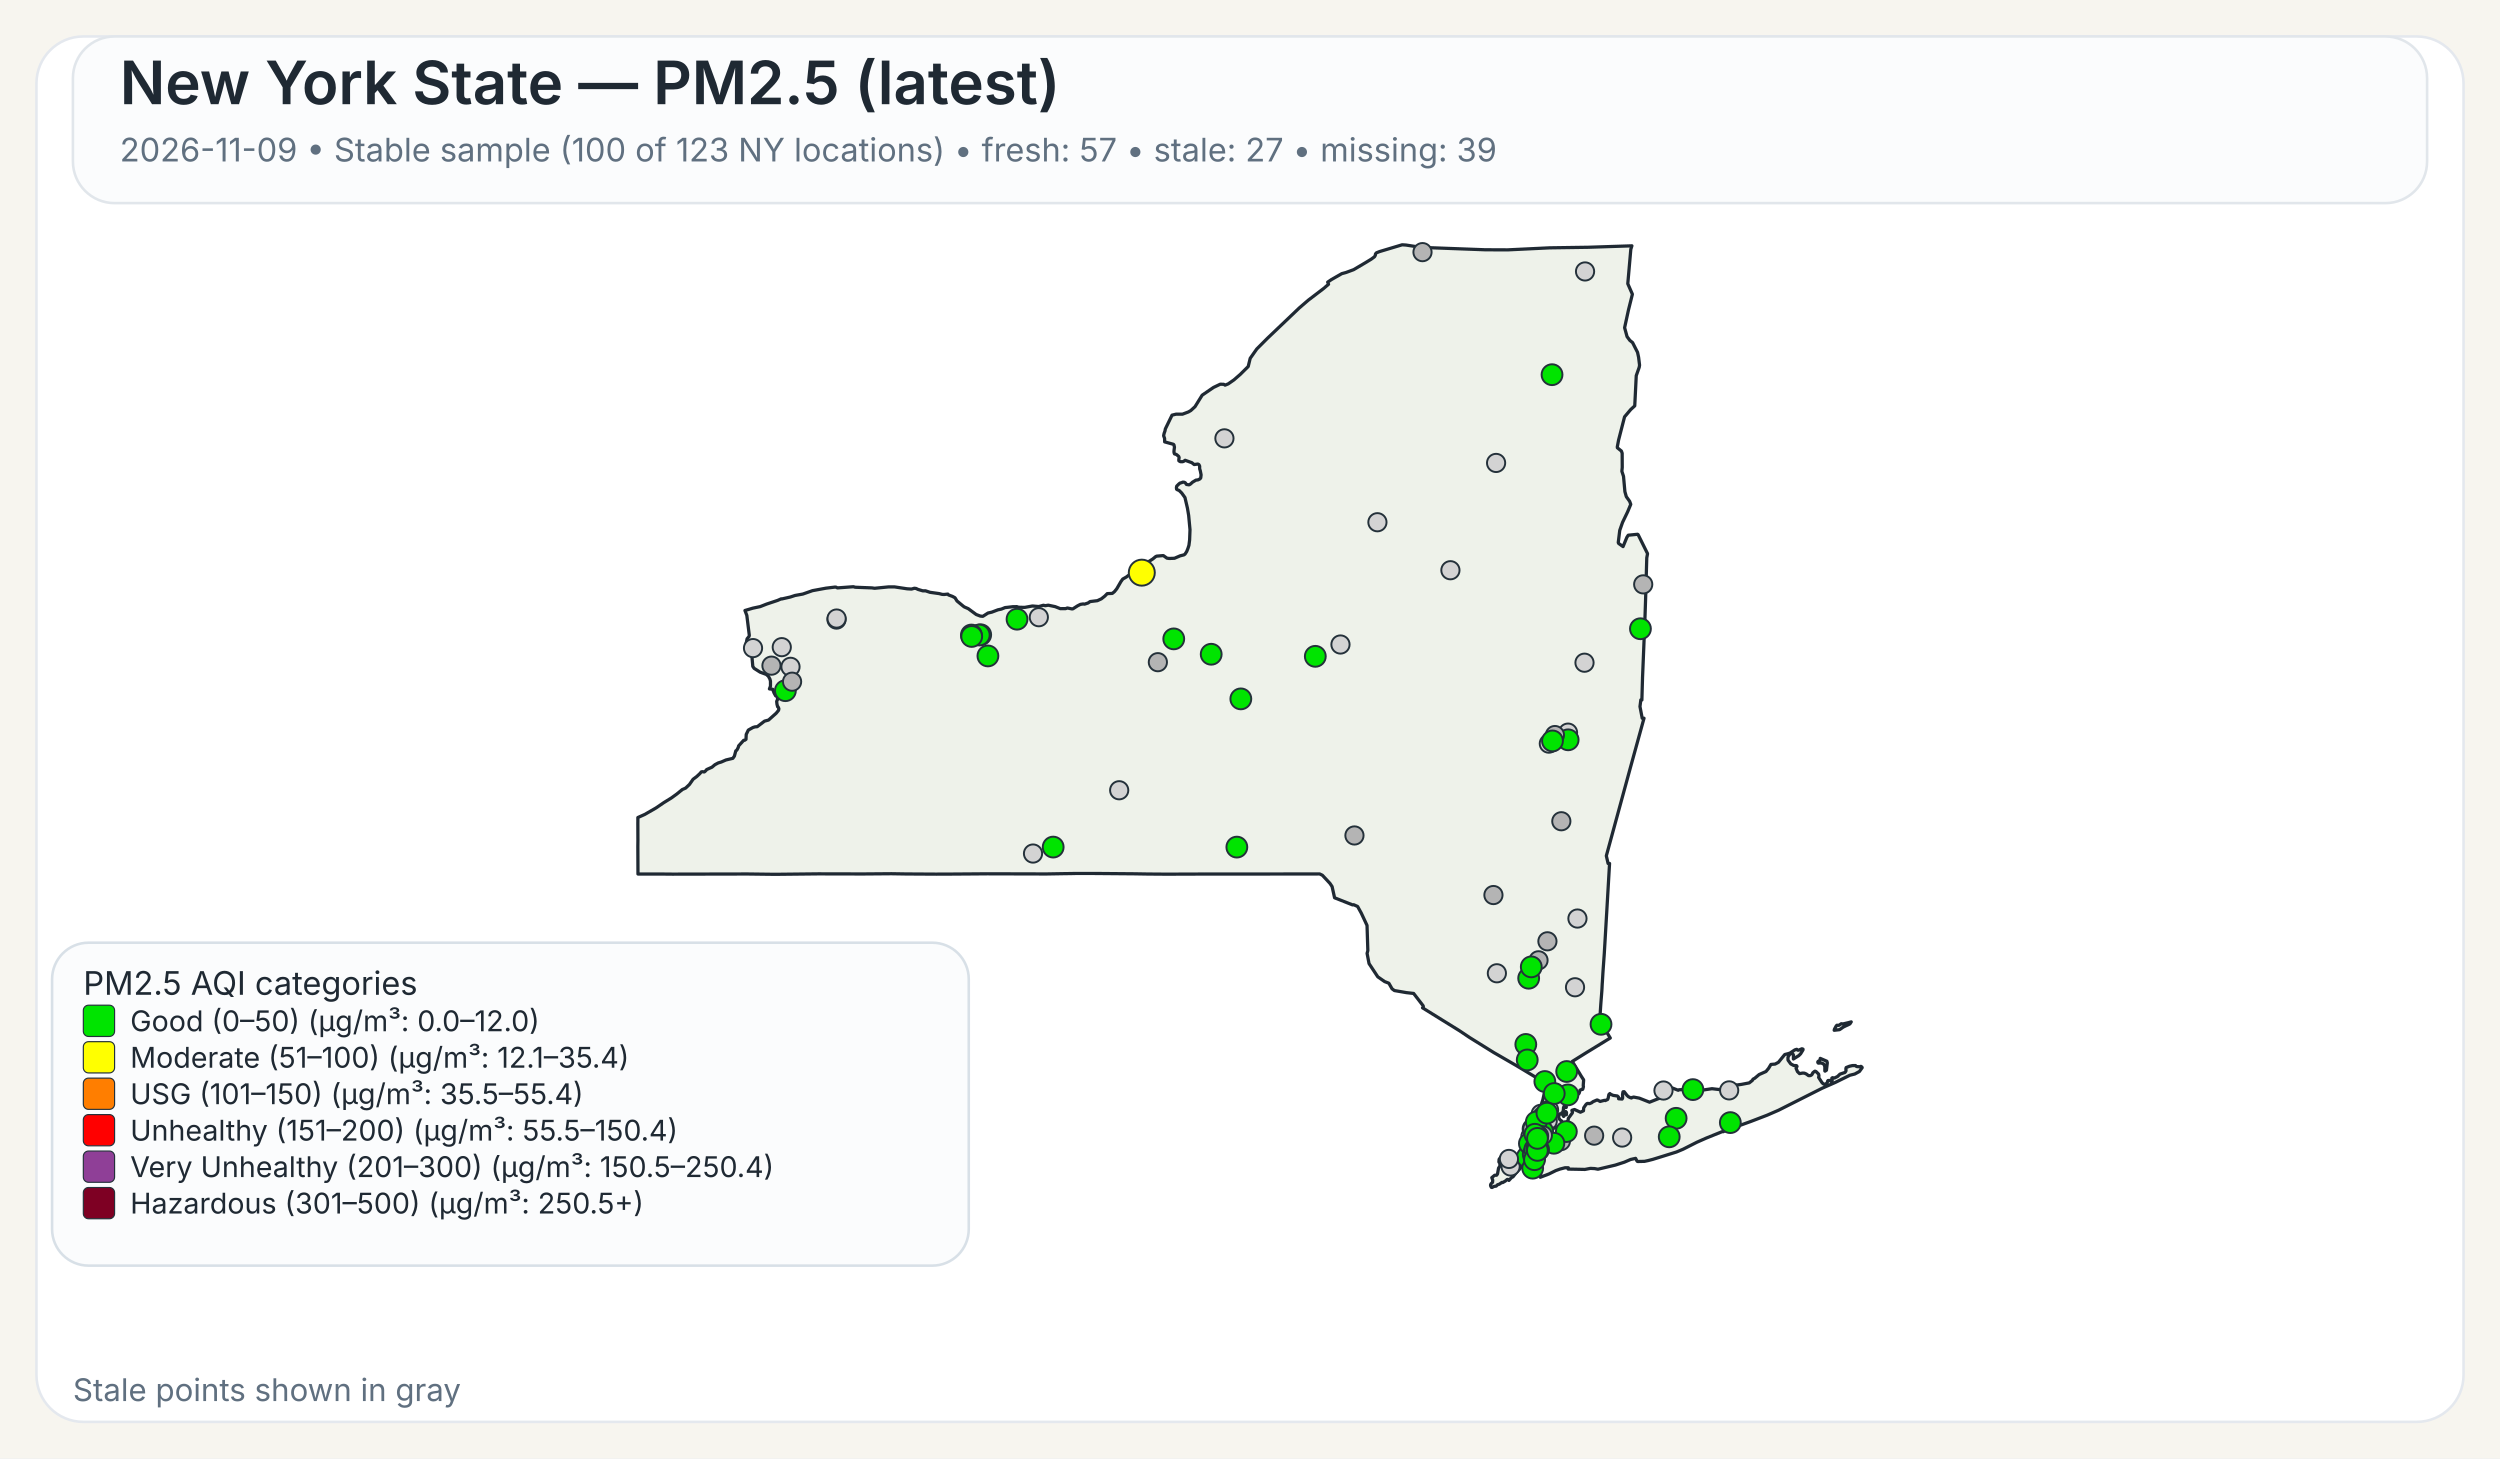
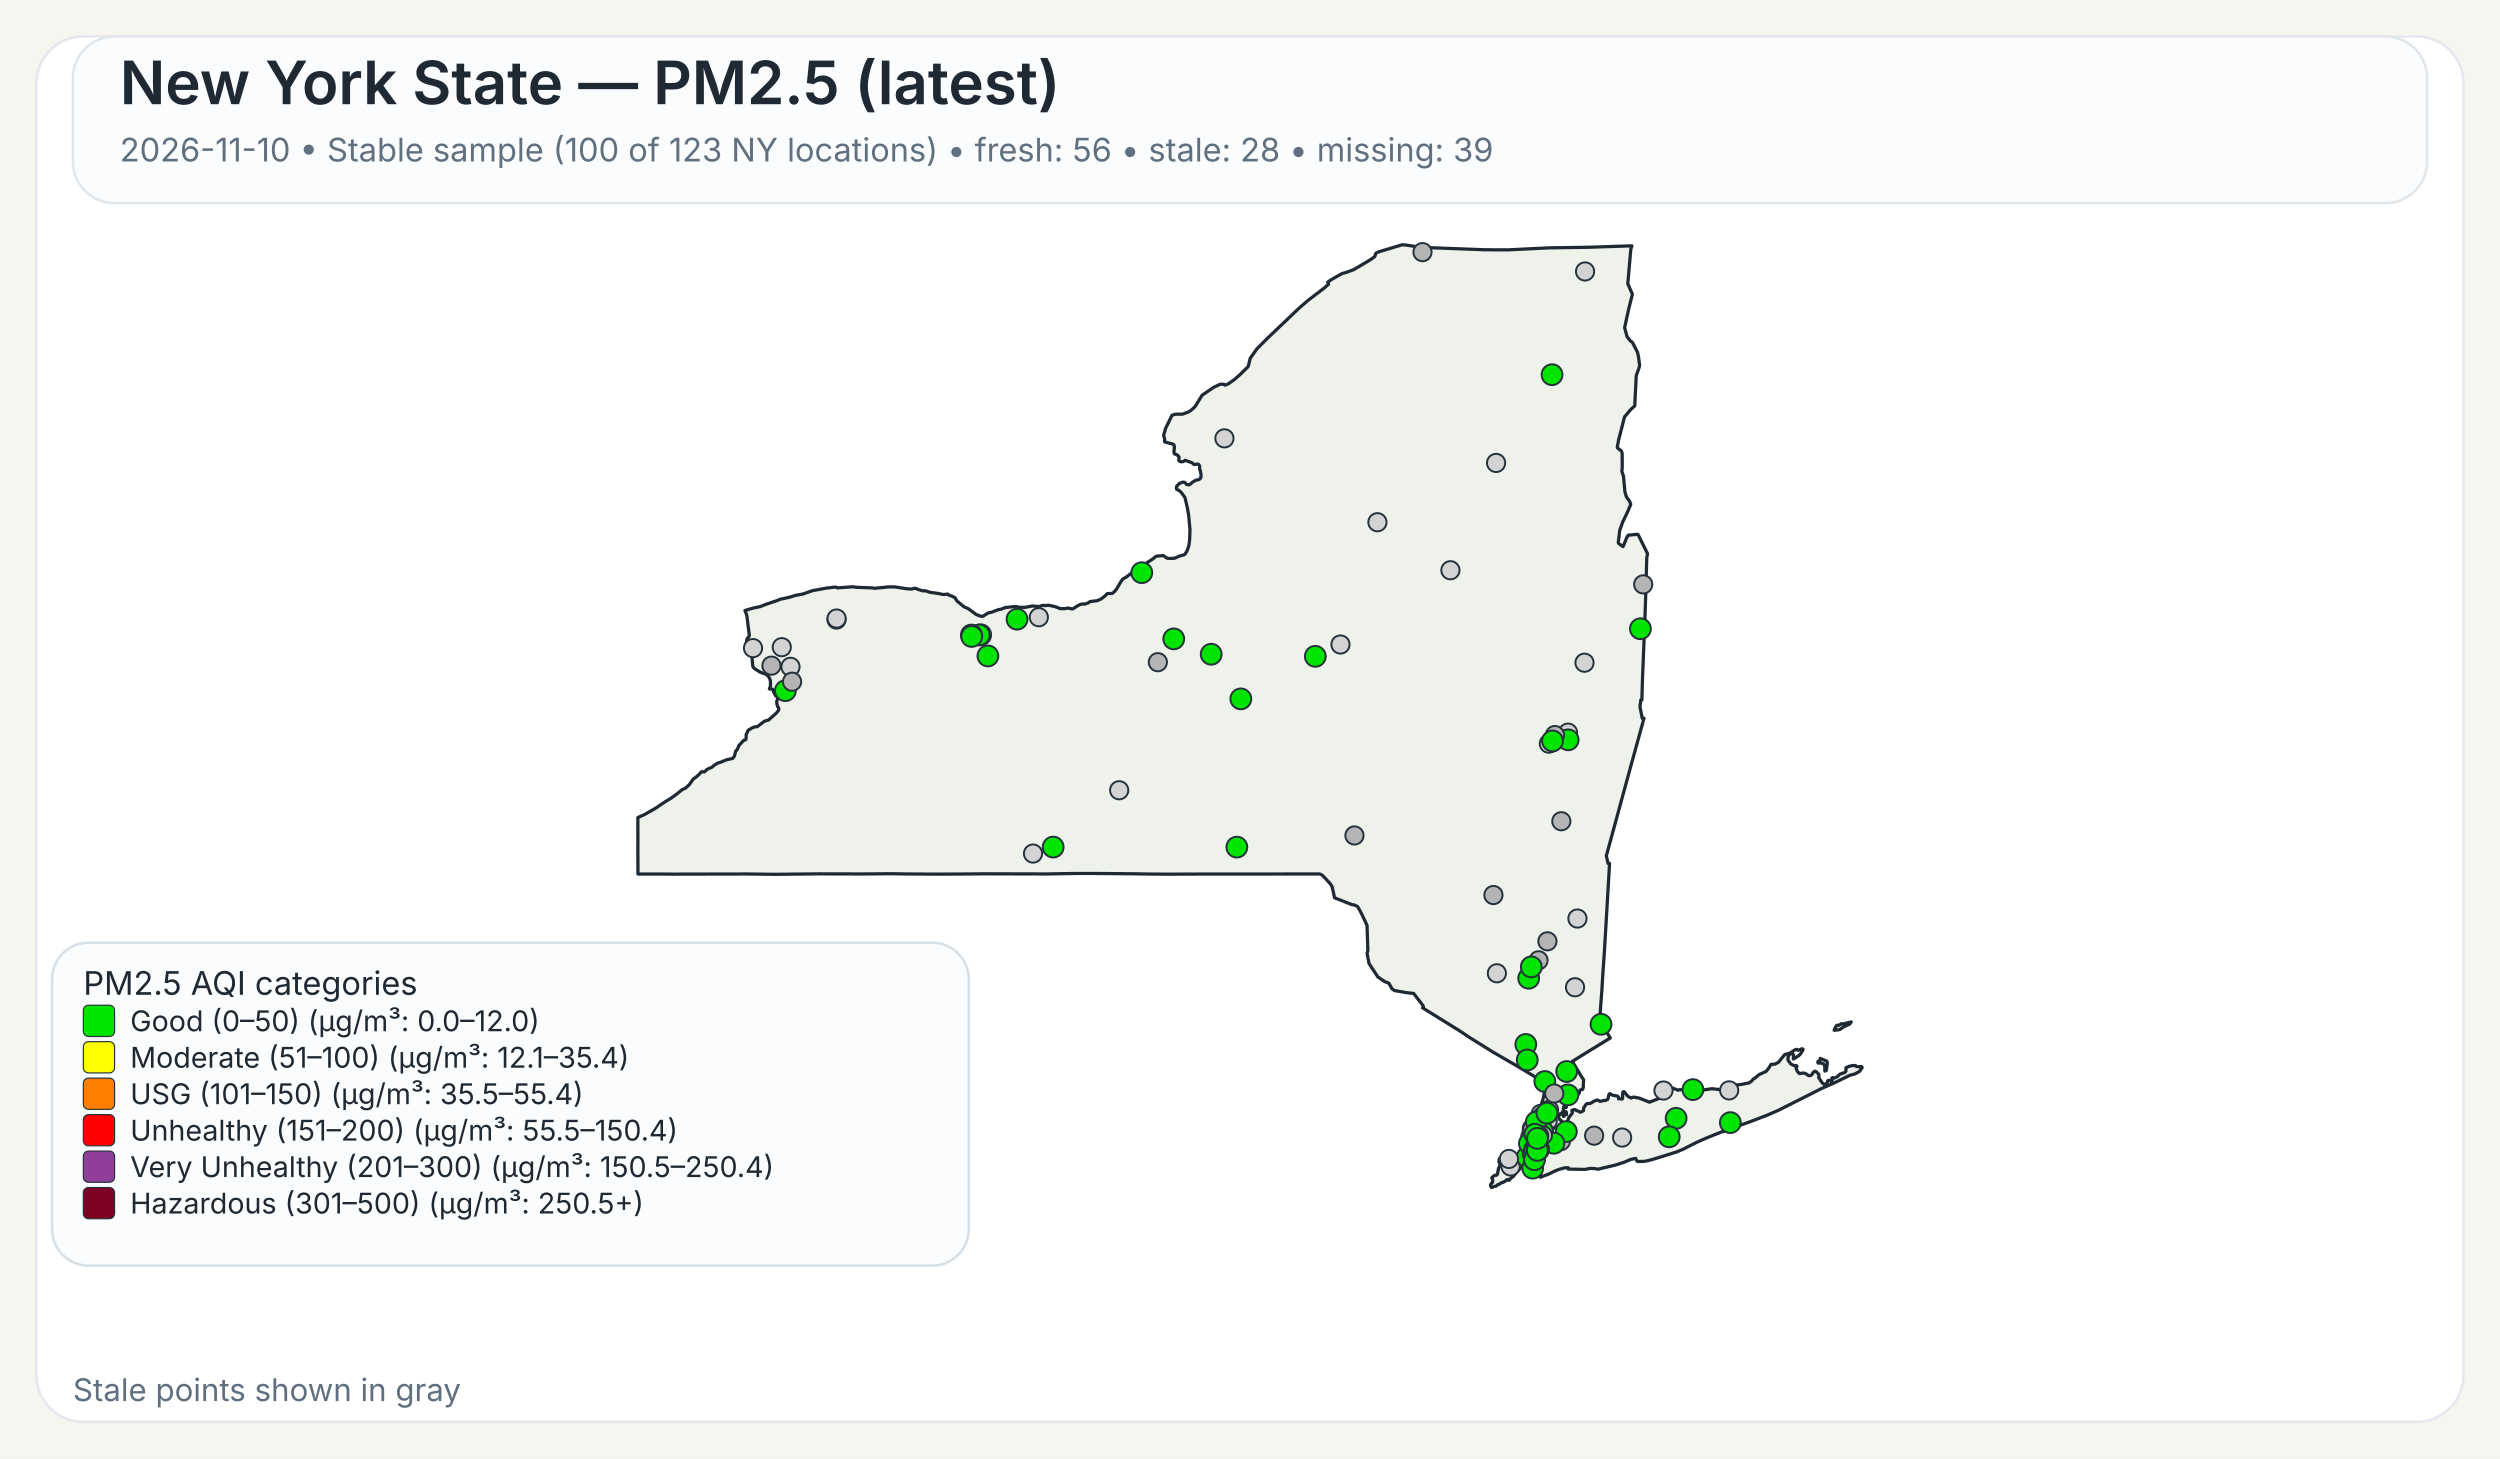
<svg xmlns="http://www.w3.org/2000/svg" width="960" height="560">
  <rect x="0" y="0" width="960" height="560" fill="#F7F5EF" />
  <rect x="14" y="14" width="932" height="532" rx="18" ry="18" fill="#FFFFFF" stroke="#E4E8EE" stroke-width="1" />
  <rect x="28" y="14" width="904" height="64" rx="16" ry="16" fill="#FBFCFD" stroke="#E1E6EB" stroke-width="1" />
  <text x="46" y="40" font-family="Public Sans, Inter, Aptos, Segoe UI, Arial, sans-serif" font-size="23" font-weight="600" fill="#1F2933">New York State — PM2.5 (latest)</text>
-   <text x="46" y="62" font-family="Public Sans, Inter, Aptos, Segoe UI, Arial, sans-serif" font-size="12.5" font-weight="400" fill="#607080">2026-11-09 • Stable sample (100 of 123 NY locations) • fresh: 57 • stale: 27 • missing: 39</text>
+   <text x="46" y="62" font-family="Public Sans, Inter, Aptos, Segoe UI, Arial, sans-serif" font-size="12.5" font-weight="400" fill="#607080">2026-11-10 • Stable sample (100 of 123 NY locations) • fresh: 56 • stale: 28 • missing: 39</text>
  <path d="M601.06,426.90 L601.23,426.83 L601.48,427.07 L601.55,427.32 L601.50,428.06 L601.28,428.08 L601.08,427.81 L601.04,427.27 L601.06,426.90 Z" fill="#EEF2EA" stroke="#1F2933" stroke-width="1.25" stroke-linejoin="round" />
  <path d="M585.16,439.66 L585.21,439.61 L585.24,439.63 L585.33,439.75 L585.00,440.50 L584.94,440.59 L584.83,440.54 L584.77,440.43 L584.80,440.38 L585.16,439.66 Z" fill="#EEF2EA" stroke="#1F2933" stroke-width="1.25" stroke-linejoin="round" />
  <path d="M579.00,452.87 L578.74,452.93 L578.02,453.54 L577.00,454.12 L576.75,454.04 L575.70,454.75 L575.07,454.93 L574.52,455.48 L573.72,455.58 L572.92,456.00 L572.71,455.95 L572.45,455.50 L572.36,455.05 L572.56,454.57 L573.14,454.01 L573.21,453.18 L572.85,452.21 L573.97,451.28 L574.68,451.28 L575.04,450.81 L575.45,448.53 L575.88,447.92 L575.97,447.53 L575.92,446.38 L575.63,446.32 L575.58,446.12 L575.66,445.16 L576.32,444.30 L576.87,444.03 L577.23,444.07 L577.46,444.30 L578.49,444.56 L580.44,444.30 L582.44,443.79 L583.07,443.83 L583.44,444.38 L583.57,445.77 L584.00,446.72 L584.43,447.38 L584.07,448.20 L583.53,448.95 L582.19,450.36 L580.96,451.93 L580.89,451.88 L580.35,452.27 L579.42,453.28 L579.25,452.99 L579.00,452.87 Z" fill="#EEF2EA" stroke="#1F2933" stroke-width="1.25" stroke-linejoin="round" />
  <path d="M698.65,407.28 L698.89,406.98 L698.98,406.42 L701.51,407.51 L701.69,408.12 L701.35,410.97 L700.83,411.31 L700.74,411.25 L700.74,409.57 L700.38,408.71 L700.19,408.52 L699.35,408.18 L698.24,408.24 L698.08,408.08 L698.02,407.81 L698.15,407.57 L698.65,407.28 Z" fill="#EEF2EA" stroke="#1F2933" stroke-width="1.25" stroke-linejoin="round" />
  <path d="M709.87,392.68 L710.87,392.40 L710.37,393.17 L709.71,393.51 L708.74,393.94 L707.77,394.42 L706.83,395.10 L706.37,395.39 L704.33,395.63 L704.44,395.18 L704.77,394.57 L705.12,393.94 L705.39,393.69 L706.11,393.74 L707.05,393.11 L707.70,393.19 L709.32,392.81 L709.87,392.68 Z" fill="#EEF2EA" stroke="#1F2933" stroke-width="1.25" stroke-linejoin="round" />
  <path d="M601.43,424.75 L601.44,424.82 L601.44,424.87 L601.44,424.97 L601.48,425.16 L601.44,425.24 L601.21,425.31 L600.95,425.08 L600.95,424.92 L601.10,424.88 L601.13,424.65 L601.23,424.58 L601.37,424.64 L601.42,424.70 L601.43,424.75 Z" fill="#EEF2EA" stroke="#1F2933" stroke-width="1.25" stroke-linejoin="round" />
  <path d="M623.05,163.10 L621.53,169.00 L621.04,171.61 L621.07,171.95 L622.62,173.20 L622.91,174.06 L622.94,179.46 L622.80,180.98 L623.43,182.92 L623.96,188.79 L624.50,190.70 L624.50,190.71 L625.79,192.51 L626.21,193.67 L625.60,195.12 L625.01,196.54 L623.06,200.59 L622.75,201.47 L621.98,203.67 L621.41,208.34 L621.56,208.68 L623.25,209.89 L624.72,206.33 L625.25,205.52 L628.84,205.16 L629.06,205.34 L632.45,212.18 L632.66,212.61 L632.36,214.21 L632.03,225.74 L632.03,225.80 L632.02,226.34 L632.00,227.05 L631.90,230.25 L631.64,238.09 L631.03,253.00 L630.74,259.97 L630.73,260.06 L630.73,260.23 L630.48,268.80 L630.08,268.74 L629.75,271.32 L630.61,275.80 L631.30,275.80 L628.80,284.88 L626.09,294.70 L622.63,307.38 L616.83,328.64 L617.50,331.57 L618.07,331.57 L617.02,349.62 L617.02,349.66 L616.71,354.88 L616.28,362.25 L616.04,366.27 L615.53,373.42 L615.30,377.22 L615.29,377.28 L615.29,377.35 L615.28,377.44 L615.28,377.49 L615.27,377.53 L615.19,379.03 L615.19,379.14 L615.18,379.18 L615.18,379.35 L615.17,379.49 L615.12,380.31 L615.09,380.73 L615.08,380.89 L614.72,385.46 L614.66,386.30 L614.29,391.98 L618.35,398.60 L616.75,399.56 L616.45,399.75 L610.52,403.39 L609.46,404.03 L609.01,404.31 L603.77,407.58 L605.77,410.89 L606.19,411.58 L606.62,412.29 L607.18,413.23 L608.08,414.62 L608.12,414.70 L607.96,416.83 L608.04,417.28 L607.81,418.17 L607.68,418.35 L607.54,418.27 L606.73,418.62 L606.42,419.73 L606.23,420.03 L605.55,420.48 L604.13,421.08 L603.54,421.65 L602.05,422.64 L600.59,424.82 L600.46,425.17 L600.38,425.37 L600.34,426.13 L600.15,426.98 L600.19,427.32 L600.39,427.51 L600.54,427.87 L600.54,428.09 L600.53,428.27 L600.60,428.55 L600.51,428.65 L600.44,428.71 L600.35,428.62 L600.18,428.29 L600.01,427.93 L600.10,427.54 L599.94,427.19 L599.85,427.21 L599.64,427.48 L599.51,427.81 L599.07,427.70 L598.72,427.92 L598.55,428.85 L598.57,429.17 L598.77,429.63 L599.21,430.17 L599.64,430.41 L600.31,431.59 L600.59,432.07 L600.90,432.04 L601.36,431.60 L601.36,431.60 L602.21,429.98 L602.19,429.51 L603.74,427.42 L603.84,427.11 L603.60,426.42 L603.67,426.33 L604.61,426.05 L606.88,427.09 L607.17,426.96 L608.05,426.54 L608.14,425.40 L608.93,424.24 L609.36,423.80 L609.77,423.70 L610.33,423.82 L611.26,423.43 L611.66,423.07 L613.16,422.42 L613.38,422.39 L614.46,422.95 L616.17,422.51 L616.43,422.62 L617.32,422.20 L617.49,421.82 L617.52,421.77 L617.81,420.28 L618.19,419.93 L618.22,419.96 L618.50,420.18 L618.60,420.26 L618.84,420.36 L619.48,420.63 L619.66,420.66 L619.90,420.69 L620.59,420.79 L621.03,420.85 L621.08,420.86 L621.49,421.26 L621.50,421.39 L621.55,421.93 L622.90,422.03 L623.09,421.64 L623.06,420.27 L623.21,419.33 L623.28,419.23 L623.69,419.22 L624.78,420.64 L625.29,421.11 L626.07,421.51 L626.50,421.62 L626.59,421.46 L627.35,421.28 L629.51,421.69 L629.51,421.69 L633.42,423.24 L638.19,421.34 L638.36,420.84 L638.45,419.18 L638.68,418.35 L640.49,417.89 L642.20,417.80 L644.45,418.67 L644.65,418.48 L647.29,418.32 L649.72,418.35 L652.18,418.65 L653.70,418.61 L657.40,418.06 L660.48,418.42 L661.32,417.62 L664.03,416.80 L665.53,416.46 L666.97,416.64 L668.73,416.40 L671.71,415.83 L672.90,414.88 L673.16,414.40 L673.82,414.05 L675.50,412.63 L678.13,411.46 L679.12,410.27 L680.04,408.74 L681.66,408.60 L682.91,407.93 L685.34,404.94 L686.69,404.59 L687.35,404.38 L689.21,403.16 L689.94,402.93 L690.28,403.23 L690.57,403.30 L691.93,402.73 L692.35,402.87 L692.38,403.11 L691.44,404.66 L690.75,405.35 L688.66,406.65 L688.68,405.06 L688.30,404.60 L687.92,404.54 L687.60,404.66 L687.09,405.06 L686.58,406.01 L686.59,407.08 L687.65,408.54 L688.81,409.15 L689.85,409.20 L690.06,409.50 L689.68,410.21 L690.24,411.51 L691.03,412.27 L692.17,412.06 L692.88,412.09 L693.59,412.39 L694.51,413.06 L695.19,413.03 L695.62,412.79 L695.84,412.56 L696.12,411.95 L696.83,411.38 L696.98,411.33 L697.37,411.49 L698.35,412.46 L698.48,413.14 L698.35,413.73 L699.60,415.66 L700.04,416.12 L700.44,416.32 L700.84,416.33 L701.58,415.93 L701.76,415.37 L701.81,415.13 L701.99,414.91 L702.86,414.89 L703.07,415.26 L703.12,415.25 L703.24,415.22 L703.45,415.13 L703.57,414.86 L703.45,414.38 L703.43,414.00 L703.70,413.83 L704.39,413.98 L705.62,413.37 L706.56,412.46 L708.48,411.82 L708.83,411.29 L708.88,410.85 L708.80,410.51 L708.92,409.94 L710.19,409.44 L711.31,409.19 L712.51,409.17 L712.73,409.44 L713.09,409.58 L714.27,409.63 L714.58,409.48 L714.99,409.75 L715.07,409.99 L714.02,411.45 L712.24,412.42 L710.34,412.90 L704.77,415.65 L699.71,417.88 L682.98,426.32 L678.57,428.24 L672.42,430.60 L662.20,434.30 L661.73,434.58 L661.49,434.51 L660.84,434.74 L655.19,437.03 L651.62,438.61 L646.31,441.30 L643.78,442.36 L638.41,444.04 L634.66,445.20 L632.83,445.67 L631.47,445.96 L631.32,445.96 L628.83,446.02 L628.63,445.87 L628.07,444.81 L626.15,445.24 L623.74,446.28 L621.85,446.89 L620.27,447.40 L613.61,448.98 L612.34,448.74 L610.73,448.66 L608.60,449.06 L605.36,448.99 L602.17,448.93 L602.19,448.77 L602.25,448.43 L600.97,448.42 L599.39,448.83 L599.07,448.91 L597.43,449.50 L594.79,450.81 L591.48,452.07 L591.48,451.26 L591.59,450.86 L591.41,450.49 L591.24,450.39 L590.88,450.18 L590.56,449.81 L590.00,449.87 L588.10,450.05 L587.46,450.03 L587.05,449.85 L586.87,449.72 L586.81,449.43 L587.15,448.99 L587.21,448.90 L587.49,448.42 L587.39,448.02 L586.94,447.62 L585.63,447.32 L585.23,446.64 L585.06,445.69 L585.31,444.71 L585.45,444.41 L585.68,443.96 L586.50,442.95 L586.37,441.37 L586.22,441.17 L586.16,441.08 L586.11,440.71 L586.29,440.19 L586.49,440.03 L586.59,439.53 L586.42,439.11 L586.13,438.91 L586.77,435.14 L587.04,434.58 L587.53,433.54 L588.00,432.56 L588.37,431.79 L590.66,426.98 L591.27,425.68 L591.55,425.09 L591.55,425.09 L591.90,424.00 L592.36,422.57 L592.47,422.24 L593.89,415.87 L593.37,415.86 L592.83,415.54 L585.14,410.91 L585.14,410.91 L582.09,409.08 L581.83,408.93 L574.90,404.92 L573.64,404.20 L565.84,399.35 L564.27,398.37 L560.37,395.76 L546.26,387.01 L546.57,386.68 L546.49,386.22 L542.83,381.48 L542.63,381.46 L540.06,381.17 L535.45,380.37 L534.54,379.69 L533.32,377.55 L531.70,376.93 L529.06,375.09 L525.71,370.01 L525.14,367.03 L524.96,366.10 L525.25,365.02 L524.94,355.37 L522.72,350.61 L521.32,348.08 L519.78,347.40 L519.41,347.49 L512.48,344.75 L511.52,340.44 L510.72,339.24 L507.79,336.09 L506.74,335.59 L502.43,335.60 L502.18,335.60 L499.75,335.60 L499.39,335.61 L499.35,335.61 L469.83,335.63 L469.66,335.63 L462.36,335.64 L461.30,335.63 L460.85,335.63 L460.00,335.64 L448.21,335.68 L447.85,335.68 L441.17,335.63 L440.91,335.63 L435.49,335.54 L435.46,335.54 L420.14,335.41 L418.99,335.41 L413.90,335.41 L413.83,335.41 L413.52,335.41 L412.93,335.41 L412.60,335.42 L411.23,335.45 L411.22,335.45 L408.74,335.48 L408.73,335.48 L401.77,335.60 L379.14,335.54 L372.91,335.59 L364.59,335.65 L360.26,335.66 L359.71,335.67 L347.88,335.60 L347.87,335.60 L342.30,335.51 L337.43,335.55 L331.40,335.60 L314.24,335.56 L297.70,335.74 L295.08,335.71 L287.13,335.61 L286.61,335.61 L258.23,335.67 L257.47,335.66 L253.93,335.63 L253.07,335.62 L253.07,335.63 L244.98,335.62 L244.93,325.04 L244.95,323.48 L244.96,322.52 L244.95,321.67 L244.95,321.16 L244.95,320.84 L244.93,316.08 L244.94,315.42 L244.94,313.93 L247.57,312.75 L251.88,310.27 L254.93,308.19 L257.77,306.44 L259.87,304.92 L262.02,303.17 L263.28,302.62 L264.74,301.24 L266.14,299.24 L267.54,298.19 L268.72,297.09 L269.32,296.39 L269.90,296.33 L270.33,296.44 L270.54,296.38 L271.04,295.92 L271.36,295.51 L273.40,294.60 L274.52,293.65 L275.81,292.96 L276.98,292.61 L278.76,291.83 L281.41,291.20 L282.01,290.34 L282.12,289.92 L282.55,288.31 L282.75,288.22 L283.00,287.95 L283.49,287.01 L283.63,286.42 L285.57,284.28 L285.90,284.29 L286.46,283.91 L286.55,282.02 L287.35,280.35 L289.13,279.36 L289.89,279.12 L290.78,279.05 L293.57,276.92 L295.12,276.50 L298.07,273.86 L298.97,272.76 L299.09,272.13 L298.79,271.45 L298.62,271.42 L298.36,270.43 L298.24,269.33 L298.55,268.66 L298.61,268.16 L298.25,267.28 L297.85,267.20 L297.24,266.09 L296.70,264.68 L295.46,264.54 L295.86,263.47 L295.86,261.59 L295.66,260.80 L295.08,259.71 L294.94,259.59 L294.28,258.99 L291.89,258.11 L289.57,256.64 L289.07,255.88 L288.57,250.10 L288.55,249.89 L286.78,249.43 L286.31,248.17 L286.88,245.30 L287.63,244.40 L287.73,243.95 L286.78,236.32 L286.06,234.43 L289.07,233.54 L291.93,232.93 L294.37,231.97 L298.62,230.55 L299.99,229.95 L300.12,230.02 L303.47,229.26 L305.29,228.66 L308.28,228.12 L312.00,226.81 L317.17,225.86 L320.65,225.44 L321.03,225.47 L321.59,225.76 L322.04,225.72 L327.70,225.30 L328.39,225.50 L334.82,225.75 L335.83,225.90 L341.09,225.38 L343.51,225.37 L348.32,226.10 L349.98,226.20 L350.03,226.20 L351.12,225.89 L351.79,225.98 L352.52,226.34 L354.31,226.87 L355.38,226.87 L357.13,227.45 L360.63,227.94 L361.77,228.24 L362.50,228.28 L363.98,228.13 L364.17,228.44 L365.74,229.01 L366.72,229.54 L367.48,230.77 L369.92,232.79 L370.31,233.07 L371.82,233.73 L373.38,234.88 L374.86,235.97 L376.42,236.57 L377.42,236.67 L379.40,235.40 L380.84,235.07 L383.21,234.17 L384.54,233.89 L385.93,233.32 L386.27,233.28 L386.83,233.22 L388.90,232.98 L390.48,232.95 L391.11,233.18 L393.48,233.24 L396.46,232.70 L398.89,232.91 L400.66,232.42 L401.43,232.58 L402.53,232.39 L405.18,232.95 L407.17,233.73 L409.20,233.71 L409.87,233.47 L411.66,233.83 L412.03,233.77 L413.80,232.63 L414.88,232.08 L415.91,231.92 L416.48,231.99 L417.81,231.55 L418.60,231.00 L421.39,230.66 L422.92,229.95 L424.23,228.91 L425.18,227.95 L425.69,227.93 L427.12,227.87 L427.93,227.21 L428.83,226.10 L430.44,223.32 L431.14,222.35 L431.96,221.89 L432.55,221.55 L435.18,219.53 L437.03,218.59 L437.61,217.92 L437.98,217.72 L438.51,217.88 L439.70,217.38 L440.56,215.99 L442.64,214.67 L443.82,213.70 L444.23,213.55 L446.72,213.34 L448.11,214.33 L448.97,214.45 L450.99,214.38 L453.20,213.43 L454.63,213.07 L455.05,212.77 L455.69,211.79 L456.17,210.59 L456.55,209.40 L456.81,207.36 L456.96,203.41 L456.73,200.97 L456.44,197.89 L455.97,195.10 L455.02,191.05 L453.78,189.32 L452.78,188.33 L452.13,188.08 L451.81,187.86 L451.74,187.30 L451.84,186.69 L452.22,186.31 L452.64,185.89 L453.10,185.51 L453.80,185.32 L454.18,185.14 L454.70,185.18 L455.13,185.37 L455.61,186.03 L456.63,186.18 L457.19,185.84 L457.91,185.17 L459.24,184.37 L460.00,184.28 L460.73,183.93 L461.08,183.54 L461.22,182.35 L460.90,180.72 L460.70,180.14 L460.66,179.72 L460.67,178.99 L460.38,178.40 L459.97,178.19 L458.56,178.39 L457.66,177.67 L455.09,176.75 L454.57,177.13 L454.12,177.30 L453.65,177.30 L453.29,177.28 L452.94,177.12 L452.67,176.90 L452.67,176.38 L452.79,175.72 L452.62,175.27 L451.89,174.63 L451.54,174.45 L451.01,174.30 L450.87,173.94 L450.80,173.54 L450.84,172.88 L450.99,171.72 L450.78,170.78 L450.56,170.60 L447.23,169.68 L447.20,168.34 L446.83,167.32 L447.02,166.42 L447.35,165.48 L447.50,164.69 L450.06,159.42 L451.61,159.04 L454.05,159.05 L456.36,158.18 L457.28,157.64 L458.88,156.17 L461.63,151.75 L465.96,148.79 L468.59,147.53 L469.94,147.58 L470.43,147.90 L471.65,147.40 L473.83,145.88 L476.29,143.74 L476.97,143.06 L479.31,140.74 L480.08,137.59 L482.60,134.01 L486.70,129.90 L498.91,118.26 L502.36,115.29 L508.27,110.78 L510.16,109.15 L509.83,108.34 L511.28,107.35 L515.25,105.08 L516.86,104.64 L519.80,103.55 L524.26,100.92 L526.51,99.55 L527.81,98.60 L528.14,98.00 L528.16,97.54 L528.55,97.08 L529.76,96.60 L538.43,94.00 L539.92,94.10 L544.47,94.80 L545.84,95.00 L570.26,95.91 L578.85,95.95 L585.96,95.61 L595.04,95.17 L609.91,94.95 L626.65,94.40 L626.23,95.73 L625.68,102.02 L625.07,108.95 L626.84,112.98 L625.33,119.03 L623.85,125.84 L624.79,129.27 L625.53,130.26 L625.83,130.68 L626.91,131.56 L626.91,131.56 L628.81,135.29 L629.22,137.19 L629.59,140.21 L629.45,141.06 L628.32,144.25 L627.83,154.15 L627.74,155.85 L626.19,157.27 L623.83,160.07 L623.05,163.10 Z" fill="#EEF2EA" stroke="#1F2933" stroke-width="1.25" stroke-linejoin="round" />
  <circle cx="574.80" cy="373.74" r="3.50" fill="lightgray" stroke="#24313A" stroke-width="0.75" />
  <circle cx="296.24" cy="255.61" r="3.50" fill="rgb(180,180,180)" stroke="#24313A" stroke-width="0.75" />
  <circle cx="585.91" cy="401.06" r="4.00" fill="#00E400" stroke="#24313A" stroke-width="0.75" />
  <circle cx="590.67" cy="430.08" r="3.50" fill="lightgray" stroke="#24313A" stroke-width="0.75" />
  <circle cx="587.01" cy="375.64" r="4.00" fill="#00E400" stroke="#24313A" stroke-width="0.75" />
  <circle cx="580.07" cy="447.93" r="3.50" fill="lightgray" stroke="#24313A" stroke-width="0.75" />
  <circle cx="528.93" cy="200.54" r="3.50" fill="lightgray" stroke="#24313A" stroke-width="0.75" />
  <circle cx="622.90" cy="436.82" r="3.50" fill="lightgray" stroke="#24313A" stroke-width="0.75" />
  <circle cx="321.22" cy="237.92" r="3.50" fill="lightgray" stroke="#24313A" stroke-width="0.75" />
  <circle cx="556.96" cy="218.97" r="3.50" fill="lightgray" stroke="#24313A" stroke-width="0.75" />
  <circle cx="574.50" cy="177.77" r="3.50" fill="lightgray" stroke="#24313A" stroke-width="0.75" />
  <circle cx="429.77" cy="303.46" r="3.50" fill="lightgray" stroke="#24313A" stroke-width="0.75" />
  <circle cx="514.74" cy="247.49" r="3.50" fill="lightgray" stroke="#24313A" stroke-width="0.75" />
  <circle cx="470.18" cy="168.33" r="3.50" fill="lightgray" stroke="#24313A" stroke-width="0.75" />
  <circle cx="376.59" cy="243.75" r="4.00" fill="#00E400" stroke="#24313A" stroke-width="0.75" />
  <circle cx="591.63" cy="427.72" r="3.50" fill="rgb(180,180,180)" stroke="#24313A" stroke-width="0.75" />
  <circle cx="593.40" cy="430.37" r="3.50" fill="lightgray" stroke="#24313A" stroke-width="0.75" />
  <circle cx="593.93" cy="437.51" r="4.00" fill="#00E400" stroke="#24313A" stroke-width="0.75" />
  <circle cx="602.12" cy="281.33" r="3.50" fill="lightgray" stroke="#24313A" stroke-width="0.75" />
  <circle cx="398.91" cy="237.01" r="3.50" fill="lightgray" stroke="#24313A" stroke-width="0.75" />
  <circle cx="598.03" cy="436.67" r="4.00" fill="#00E400" stroke="#24313A" stroke-width="0.75" />
  <circle cx="595.98" cy="143.88" r="4.00" fill="#00E400" stroke="#24313A" stroke-width="0.75" />
  <circle cx="601.61" cy="411.46" r="4.00" fill="#00E400" stroke="#24313A" stroke-width="0.75" />
  <circle cx="608.45" cy="254.48" r="3.50" fill="lightgray" stroke="#24313A" stroke-width="0.75" />
  <circle cx="604.81" cy="379.11" r="3.50" fill="lightgray" stroke="#24313A" stroke-width="0.75" />
  <circle cx="588.51" cy="437.27" r="3.50" fill="rgb(180,180,180)" stroke="#24313A" stroke-width="0.75" />
  <circle cx="465.10" cy="251.23" r="4.00" fill="#00E400" stroke="#24313A" stroke-width="0.75" />
  <circle cx="396.68" cy="327.76" r="3.50" fill="lightgray" stroke="#24313A" stroke-width="0.75" />
  <circle cx="643.63" cy="429.43" r="4.00" fill="#00E400" stroke="#24313A" stroke-width="0.75" />
  <circle cx="586.47" cy="444.33" r="4.00" fill="#00E400" stroke="#24313A" stroke-width="0.75" />
  <circle cx="303.55" cy="256.06" r="3.50" fill="lightgray" stroke="#24313A" stroke-width="0.75" />
  <circle cx="602.17" cy="284.09" r="4.00" fill="#00E400" stroke="#24313A" stroke-width="0.75" />
  <circle cx="301.59" cy="265.22" r="4.00" fill="#00E400" stroke="#24313A" stroke-width="0.75" />
  <circle cx="321.26" cy="237.52" r="3.50" fill="lightgray" stroke="#24313A" stroke-width="0.75" />
  <circle cx="612.15" cy="436.09" r="3.50" fill="rgb(180,180,180)" stroke="#24313A" stroke-width="0.75" />
  <circle cx="587.88" cy="438.53" r="3.50" fill="rgb(180,180,180)" stroke="#24313A" stroke-width="0.75" />
  <circle cx="591.83" cy="440.12" r="3.50" fill="lightgray" stroke="#24313A" stroke-width="0.75" />
  <circle cx="594.32" cy="430.48" r="3.50" fill="lightgray" stroke="#24313A" stroke-width="0.75" />
  <circle cx="594.83" cy="426.21" r="3.50" fill="lightgray" stroke="#24313A" stroke-width="0.75" />
  <circle cx="605.74" cy="352.72" r="3.50" fill="lightgray" stroke="#24313A" stroke-width="0.75" />
  <circle cx="664.00" cy="418.71" r="3.50" fill="lightgray" stroke="#24313A" stroke-width="0.75" />
  <circle cx="546.24" cy="96.82" r="3.50" fill="rgb(180,180,180)" stroke="#24313A" stroke-width="0.75" />
  <circle cx="638.78" cy="418.76" r="3.50" fill="lightgray" stroke="#24313A" stroke-width="0.75" />
  <circle cx="304.16" cy="261.77" r="3.50" fill="rgb(180,180,180)" stroke="#24313A" stroke-width="0.75" />
  <circle cx="598.43" cy="436.52" r="4.00" fill="#00E400" stroke="#24313A" stroke-width="0.75" />
  <circle cx="376.03" cy="243.84" r="4.00" fill="#00E400" stroke="#24313A" stroke-width="0.75" />
  <circle cx="592.26" cy="428.72" r="3.50" fill="rgb(180,180,180)" stroke="#24313A" stroke-width="0.75" />
  <circle cx="579.43" cy="445.03" r="3.50" fill="lightgray" stroke="#24313A" stroke-width="0.75" />
  <circle cx="602.08" cy="420.44" r="4.00" fill="#00E400" stroke="#24313A" stroke-width="0.75" />
  <circle cx="590.18" cy="441.64" r="3.50" fill="rgb(180,180,180)" stroke="#24313A" stroke-width="0.75" />
  <circle cx="520.11" cy="320.82" r="3.50" fill="rgb(180,180,180)" stroke="#24313A" stroke-width="0.75" />
  <circle cx="601.48" cy="434.51" r="3.50" fill="rgb(180,180,180)" stroke="#24313A" stroke-width="0.75" />
  <circle cx="598.28" cy="436.62" r="3.50" fill="rgb(180,180,180)" stroke="#24313A" stroke-width="0.75" />
  <circle cx="601.48" cy="434.52" r="3.50" fill="lightgray" stroke="#24313A" stroke-width="0.75" />
  <circle cx="608.66" cy="104.24" r="3.50" fill="lightgray" stroke="#24313A" stroke-width="0.75" />
  <circle cx="373.02" cy="243.85" r="4.00" fill="#00E400" stroke="#24313A" stroke-width="0.75" />
  <circle cx="598.27" cy="436.67" r="3.50" fill="lightgray" stroke="#24313A" stroke-width="0.75" />
  <circle cx="598.28" cy="436.62" r="3.50" fill="lightgray" stroke="#24313A" stroke-width="0.75" />
  <circle cx="587.67" cy="436.46" r="3.50" fill="lightgray" stroke="#24313A" stroke-width="0.75" />
  <circle cx="590.79" cy="368.76" r="3.50" fill="rgb(180,180,180)" stroke="#24313A" stroke-width="0.75" />
  <circle cx="593.22" cy="415.30" r="4.00" fill="#00E400" stroke="#24313A" stroke-width="0.75" />
  <circle cx="590.92" cy="439.03" r="4.00" fill="#00E400" stroke="#24313A" stroke-width="0.75" />
  <circle cx="300.20" cy="248.51" r="3.50" fill="lightgray" stroke="#24313A" stroke-width="0.75" />
  <circle cx="588.55" cy="448.58" r="4.00" fill="#00E400" stroke="#24313A" stroke-width="0.75" />
  <circle cx="592.77" cy="438.21" r="3.50" fill="lightgray" stroke="#24313A" stroke-width="0.75" />
  <circle cx="592.77" cy="438.23" r="3.50" fill="rgb(180,180,180)" stroke="#24313A" stroke-width="0.75" />
  <circle cx="592.78" cy="438.21" r="3.50" fill="rgb(180,180,180)" stroke="#24313A" stroke-width="0.75" />
  <circle cx="592.81" cy="438.17" r="3.50" fill="rgb(180,180,180)" stroke="#24313A" stroke-width="0.75" />
  <circle cx="592.70" cy="438.35" r="3.50" fill="rgb(180,180,180)" stroke="#24313A" stroke-width="0.75" />
  <circle cx="592.76" cy="438.20" r="3.50" fill="lightgray" stroke="#24313A" stroke-width="0.75" />
  <circle cx="592.66" cy="438.26" r="3.50" fill="lightgray" stroke="#24313A" stroke-width="0.75" />
  <circle cx="599.38" cy="438.19" r="3.50" fill="rgb(180,180,180)" stroke="#24313A" stroke-width="0.75" />
  <circle cx="474.95" cy="325.29" r="4.00" fill="#00E400" stroke="#24313A" stroke-width="0.75" />
  <circle cx="588.70" cy="433.55" r="4.00" fill="#00E400" stroke="#24313A" stroke-width="0.75" />
  <circle cx="601.48" cy="434.52" r="4.00" fill="#00E400" stroke="#24313A" stroke-width="0.75" />
  <circle cx="629.93" cy="241.44" r="4.00" fill="#00E400" stroke="#24313A" stroke-width="0.75" />
  <circle cx="599.55" cy="315.36" r="3.50" fill="rgb(180,180,180)" stroke="#24313A" stroke-width="0.75" />
  <circle cx="588.57" cy="437.98" r="3.50" fill="lightgray" stroke="#24313A" stroke-width="0.75" />
  <circle cx="595.75" cy="285.13" r="3.50" fill="rgb(180,180,180)" stroke="#24313A" stroke-width="0.75" />
  <circle cx="589.13" cy="443.87" r="4.00" fill="#00E400" stroke="#24313A" stroke-width="0.75" />
  <circle cx="594.21" cy="361.46" r="3.50" fill="rgb(180,180,180)" stroke="#24313A" stroke-width="0.75" />
  <circle cx="614.79" cy="393.33" r="4.00" fill="#00E400" stroke="#24313A" stroke-width="0.75" />
  <circle cx="664.45" cy="431.08" r="3.50" fill="lightgray" stroke="#24313A" stroke-width="0.75" />
  <circle cx="597.09" cy="282.26" r="3.50" fill="rgb(180,180,180)" stroke="#24313A" stroke-width="0.75" />
  <circle cx="573.48" cy="343.70" r="3.50" fill="rgb(180,180,180)" stroke="#24313A" stroke-width="0.75" />
  <circle cx="373.13" cy="244.40" r="4.00" fill="#00E400" stroke="#24313A" stroke-width="0.75" />
  <circle cx="590.03" cy="441.87" r="4.00" fill="#00E400" stroke="#24313A" stroke-width="0.75" />
  <circle cx="664.45" cy="431.08" r="4.00" fill="#00E400" stroke="#24313A" stroke-width="0.75" />
-   <circle cx="596.83" cy="419.91" r="4.00" fill="#00E400" stroke="#24313A" stroke-width="0.75" />
+   <circle cx="596.83" cy="419.91" r="3.50" fill="rgb(180,180,180)" stroke="#24313A" stroke-width="0.75" />
  <circle cx="640.98" cy="436.54" r="4.00" fill="#00E400" stroke="#24313A" stroke-width="0.75" />
  <circle cx="587.29" cy="439.12" r="4.00" fill="#00E400" stroke="#24313A" stroke-width="0.75" />
  <circle cx="589.23" cy="444.79" r="4.00" fill="#00E400" stroke="#24313A" stroke-width="0.75" />
  <circle cx="588.46" cy="433.42" r="3.50" fill="rgb(180,180,180)" stroke="#24313A" stroke-width="0.75" />
  <circle cx="592.37" cy="434.42" r="4.00" fill="#00E400" stroke="#24313A" stroke-width="0.75" />
  <circle cx="594.75" cy="285.55" r="3.50" fill="lightgray" stroke="#24313A" stroke-width="0.75" />
  <circle cx="630.99" cy="224.40" r="3.50" fill="rgb(180,180,180)" stroke="#24313A" stroke-width="0.75" />
  <circle cx="590.52" cy="437.49" r="4.00" fill="#00E400" stroke="#24313A" stroke-width="0.75" />
  <circle cx="589.94" cy="430.85" r="4.00" fill="#00E400" stroke="#24313A" stroke-width="0.75" />
  <circle cx="650.08" cy="418.41" r="4.00" fill="#00E400" stroke="#24313A" stroke-width="0.75" />
  <circle cx="596.15" cy="284.52" r="4.00" fill="#00E400" stroke="#24313A" stroke-width="0.75" />
  <circle cx="588.77" cy="443.25" r="4.00" fill="#00E400" stroke="#24313A" stroke-width="0.75" />
  <circle cx="596.70" cy="439.01" r="4.00" fill="#00E400" stroke="#24313A" stroke-width="0.75" />
  <circle cx="390.54" cy="237.77" r="4.00" fill="#00E400" stroke="#24313A" stroke-width="0.75" />
  <circle cx="589.36" cy="441.38" r="4.00" fill="#00E400" stroke="#24313A" stroke-width="0.75" />
  <circle cx="450.72" cy="245.33" r="4.00" fill="#00E400" stroke="#24313A" stroke-width="0.75" />
  <circle cx="444.62" cy="254.28" r="3.50" fill="rgb(180,180,180)" stroke="#24313A" stroke-width="0.75" />
  <circle cx="379.36" cy="251.88" r="4.00" fill="#00E400" stroke="#24313A" stroke-width="0.75" />
  <circle cx="594.02" cy="427.45" r="4.00" fill="#00E400" stroke="#24313A" stroke-width="0.75" />
  <circle cx="592.46" cy="435.94" r="3.50" fill="rgb(180,180,180)" stroke="#24313A" stroke-width="0.75" />
  <circle cx="289.16" cy="248.87" r="3.50" fill="lightgray" stroke="#24313A" stroke-width="0.75" />
  <circle cx="505.08" cy="252.03" r="4.00" fill="#00E400" stroke="#24313A" stroke-width="0.75" />
  <circle cx="590.51" cy="436.23" r="4.00" fill="#00E400" stroke="#24313A" stroke-width="0.75" />
  <circle cx="589.41" cy="435.56" r="4.00" fill="#00E400" stroke="#24313A" stroke-width="0.75" />
-   <circle cx="438.45" cy="219.90" r="5.00" fill="#FFFF00" stroke="#24313A" stroke-width="0.75" />
+   <circle cx="438.45" cy="219.90" r="4.00" fill="#00E400" stroke="#24313A" stroke-width="0.75" />
  <circle cx="589.25" cy="445.32" r="4.00" fill="#00E400" stroke="#24313A" stroke-width="0.75" />
  <circle cx="590.82" cy="441.48" r="4.00" fill="#00E400" stroke="#24313A" stroke-width="0.75" />
  <circle cx="476.48" cy="268.37" r="4.00" fill="#00E400" stroke="#24313A" stroke-width="0.75" />
  <circle cx="404.42" cy="325.28" r="4.00" fill="#00E400" stroke="#24313A" stroke-width="0.75" />
  <circle cx="586.46" cy="407.02" r="4.00" fill="#00E400" stroke="#24313A" stroke-width="0.75" />
  <circle cx="590.18" cy="440.88" r="4.00" fill="#00E400" stroke="#24313A" stroke-width="0.75" />
  <circle cx="590.36" cy="441.75" r="4.00" fill="#00E400" stroke="#24313A" stroke-width="0.75" />
  <circle cx="588.01" cy="371.28" r="4.00" fill="#00E400" stroke="#24313A" stroke-width="0.75" />
  <circle cx="590.39" cy="437.14" r="4.00" fill="#00E400" stroke="#24313A" stroke-width="0.75" />
  <rect x="20" y="362" width="352" height="124" rx="14" ry="14" fill="#FBFCFD" stroke="#D8E0E7" stroke-width="1" />
  <text x="32" y="382" font-family="Inter, Aptos, Segoe UI, Arial, sans-serif" font-size="12.5" fill="#1F2933">PM2.5 AQI categories</text>
  <rect x="32" y="386" width="12" height="12" rx="2" ry="2" fill="#00E400" stroke="#24313A" stroke-width="0.45" />
  <text x="50" y="396" font-family="Inter, Aptos, Segoe UI, Arial, sans-serif" font-size="11" fill="#1F2933">Good (0–50)  (µg/m³: 0.0–12.0)</text>
  <rect x="32" y="400" width="12" height="12" rx="2" ry="2" fill="#FFFF00" stroke="#24313A" stroke-width="0.45" />
  <text x="50" y="410" font-family="Inter, Aptos, Segoe UI, Arial, sans-serif" font-size="11" fill="#1F2933">Moderate (51–100)  (µg/m³: 12.1–35.4)</text>
  <rect x="32" y="414" width="12" height="12" rx="2" ry="2" fill="#FF7E00" stroke="#24313A" stroke-width="0.45" />
  <text x="50" y="424" font-family="Inter, Aptos, Segoe UI, Arial, sans-serif" font-size="11" fill="#1F2933">USG (101–150)  (µg/m³: 35.5–55.4)</text>
  <rect x="32" y="428" width="12" height="12" rx="2" ry="2" fill="#FF0000" stroke="#24313A" stroke-width="0.45" />
  <text x="50" y="438" font-family="Inter, Aptos, Segoe UI, Arial, sans-serif" font-size="11" fill="#1F2933">Unhealthy (151–200)  (µg/m³: 55.5–150.4)</text>
  <rect x="32" y="442" width="12" height="12" rx="2" ry="2" fill="#8F3F97" stroke="#24313A" stroke-width="0.45" />
  <text x="50" y="452" font-family="Inter, Aptos, Segoe UI, Arial, sans-serif" font-size="11" fill="#1F2933">Very Unhealthy (201–300)  (µg/m³: 150.5–250.4)</text>
  <rect x="32" y="456" width="12" height="12" rx="2" ry="2" fill="#7E0023" stroke="#24313A" stroke-width="0.45" />
  <text x="50" y="466" font-family="Inter, Aptos, Segoe UI, Arial, sans-serif" font-size="11" fill="#1F2933">Hazardous (301–500)  (µg/m³: 250.5+)</text>
  <text x="28" y="538" font-family="Inter, Aptos, Segoe UI, Arial, sans-serif" font-size="12" fill="#607080">Stale points shown in gray</text>
</svg>
